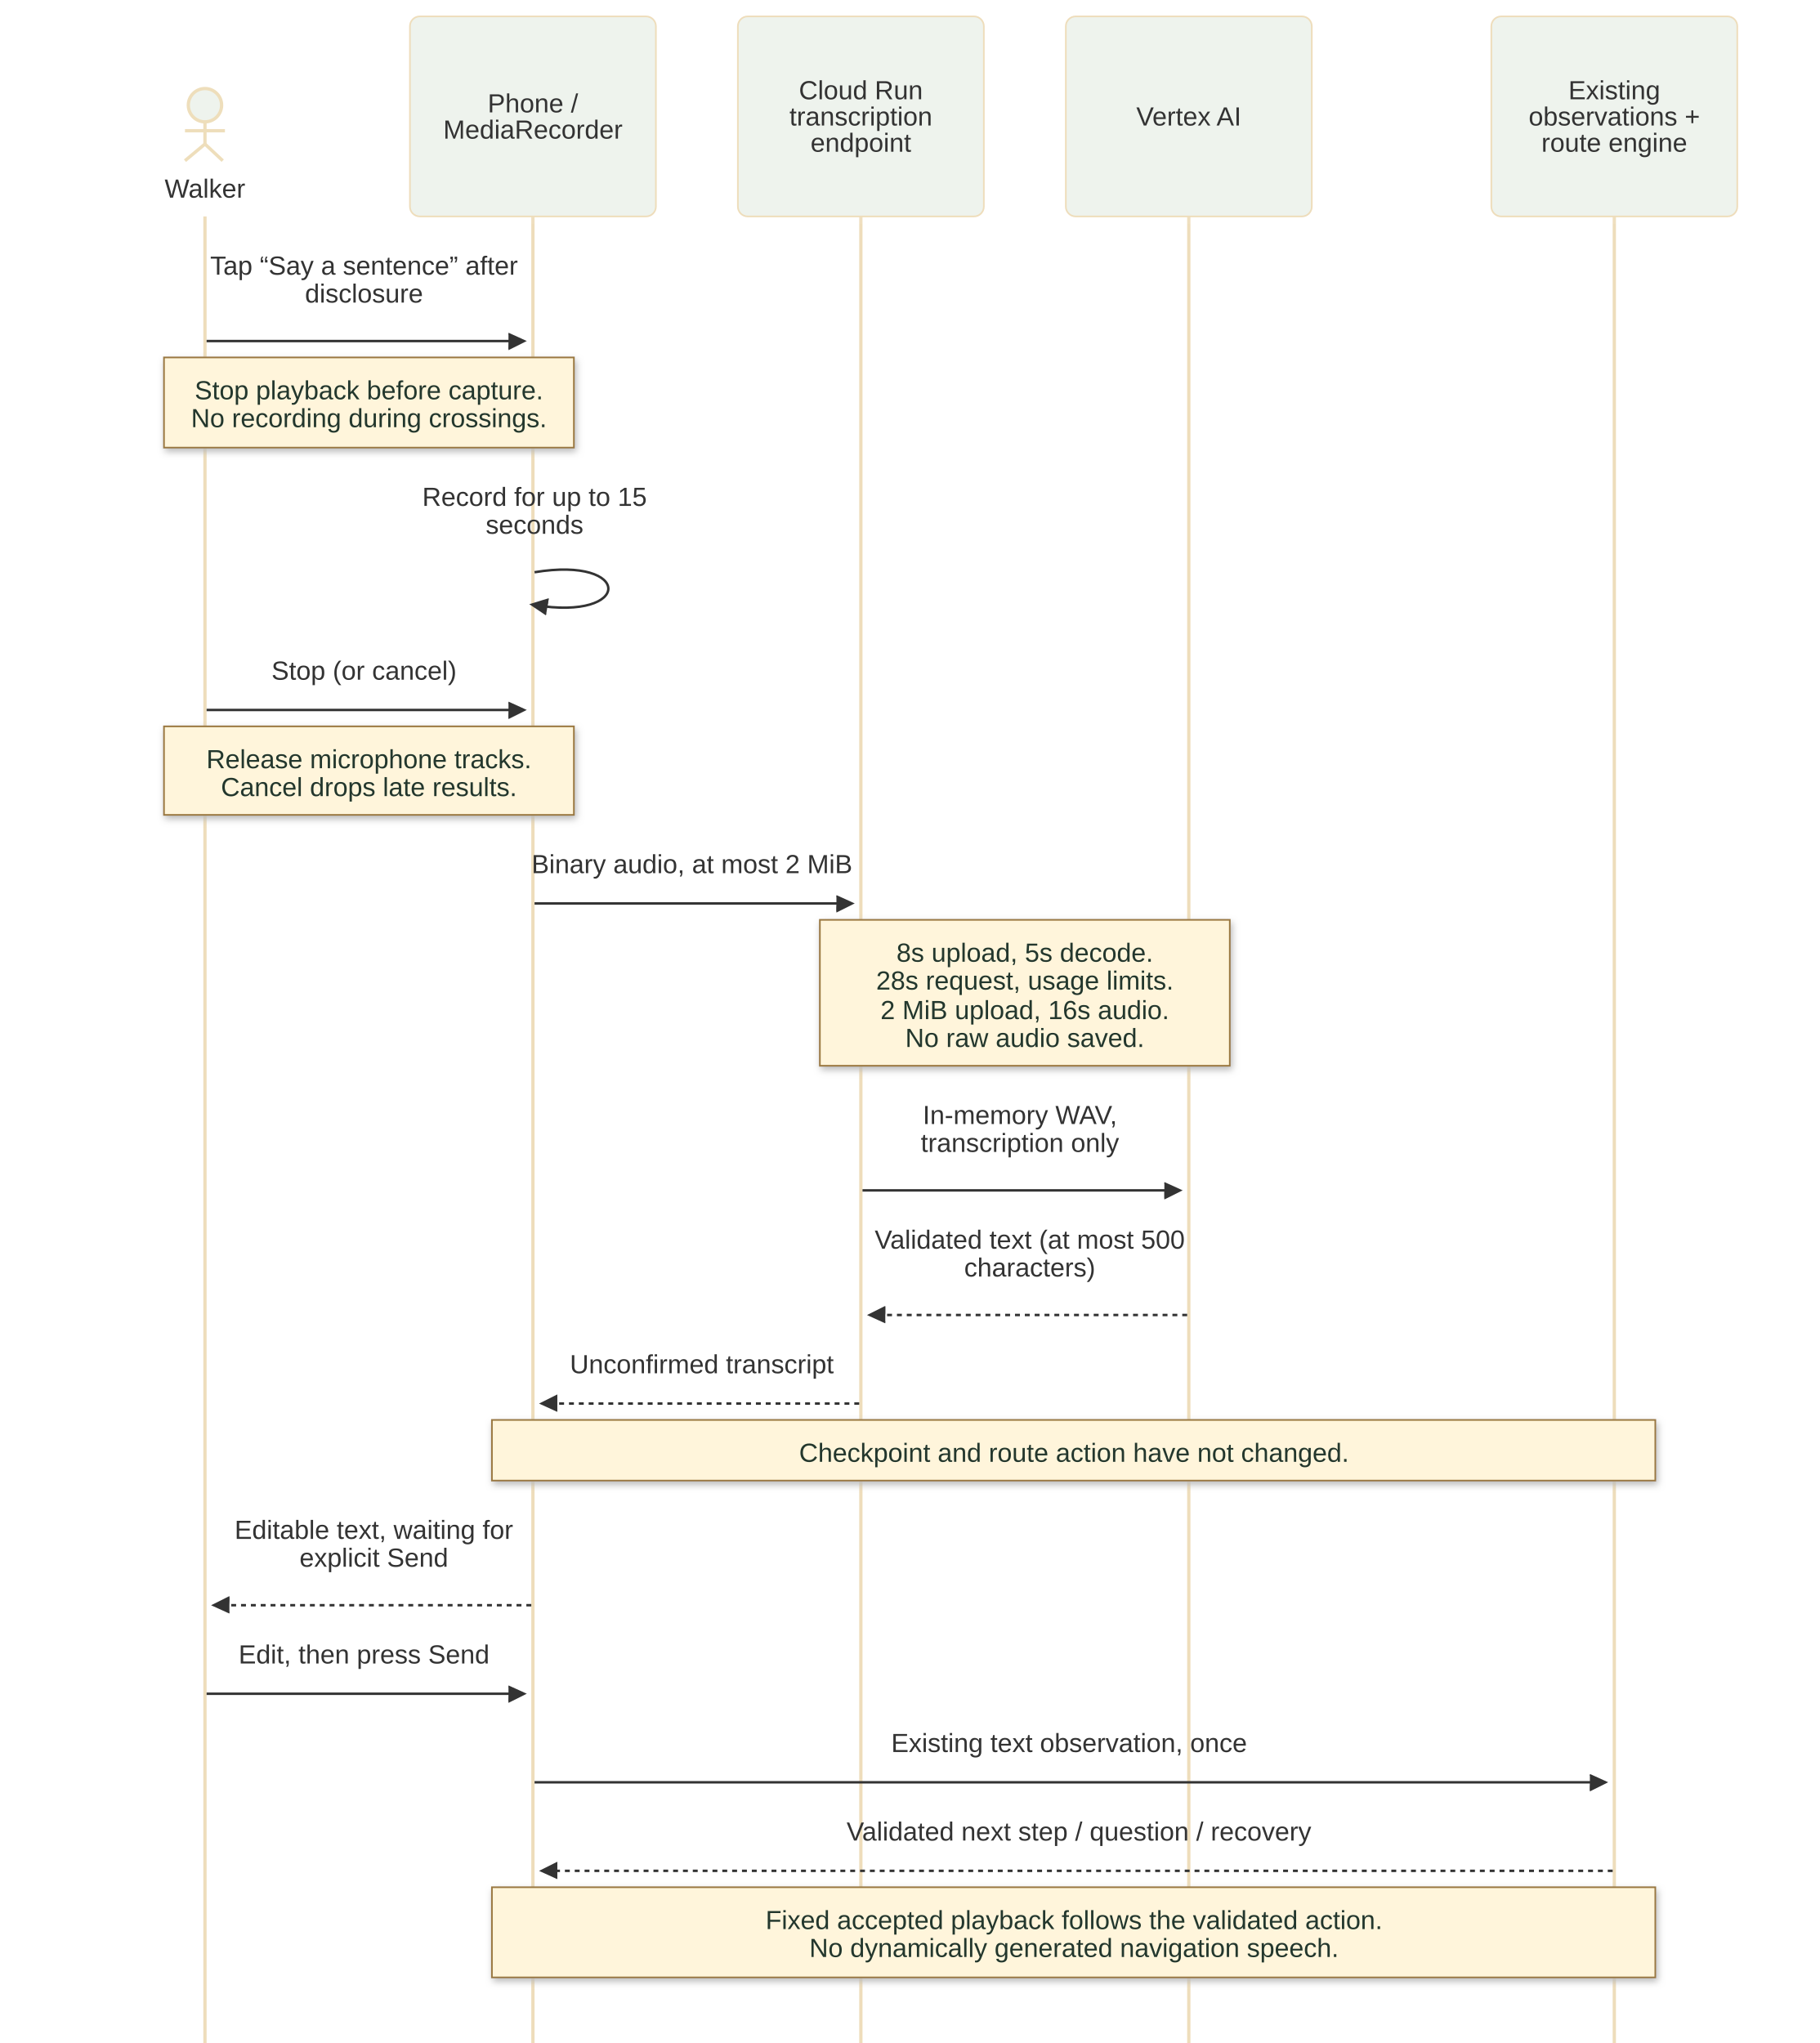
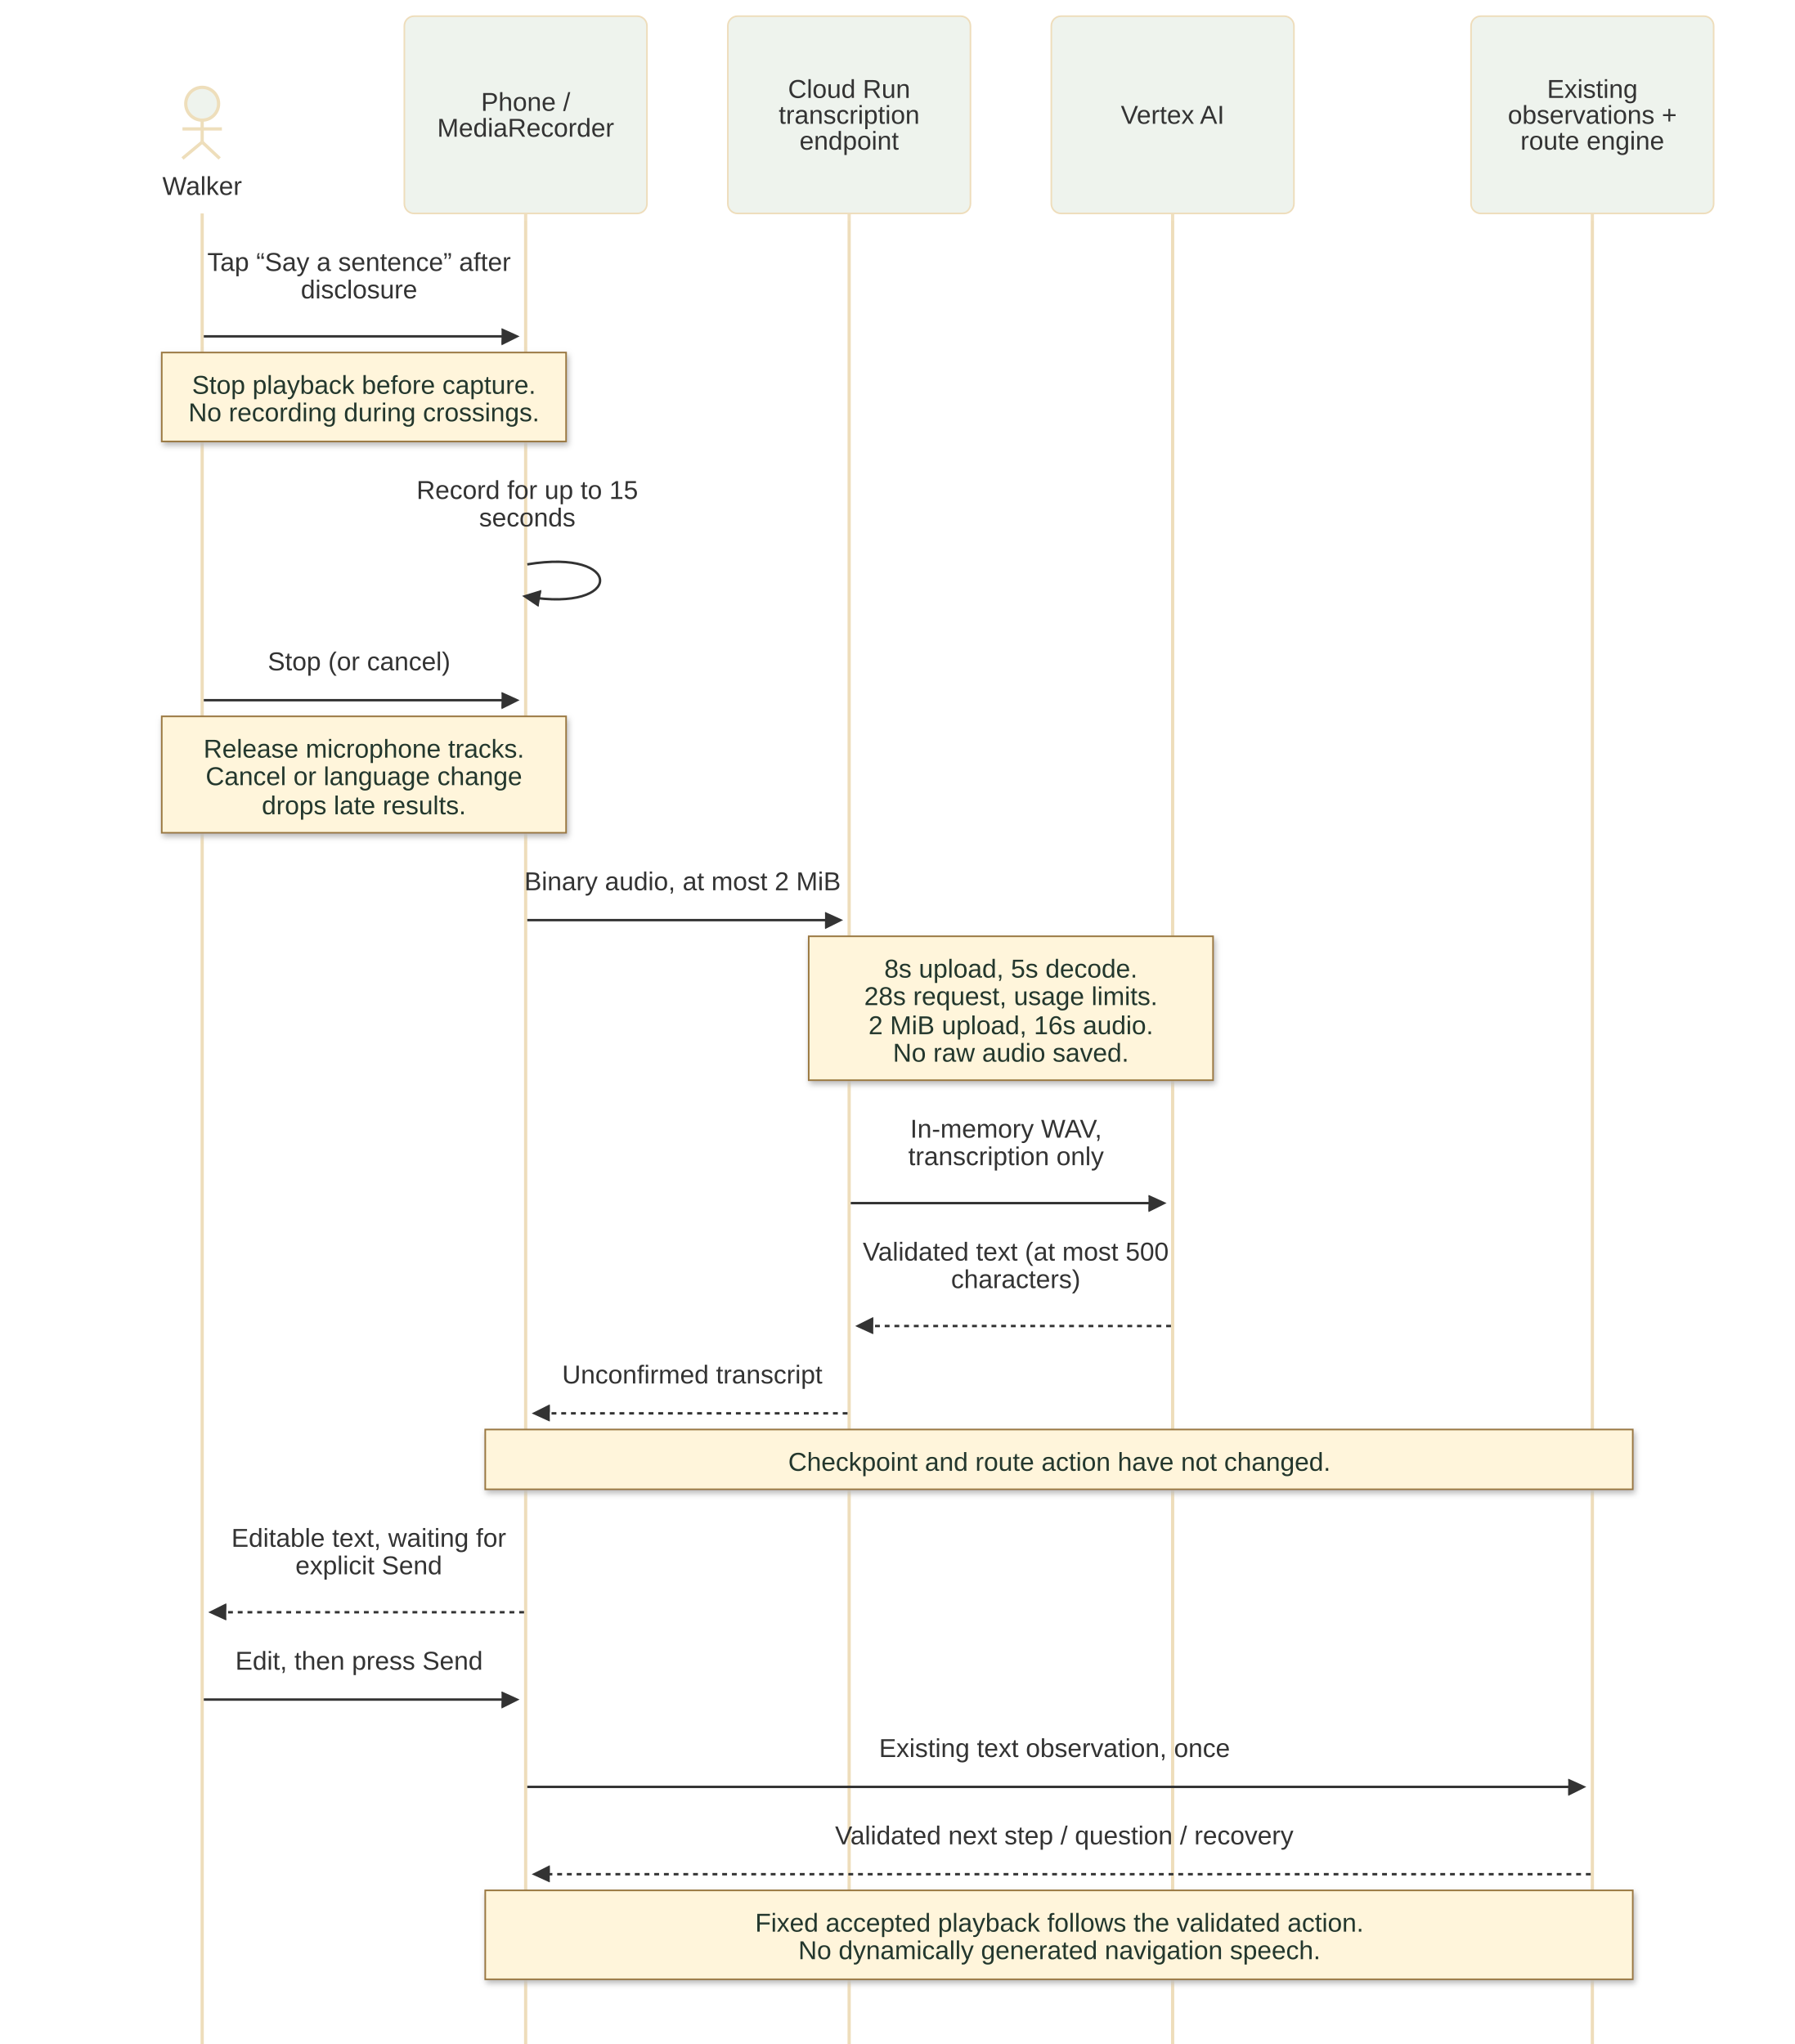
- <svg xmlns="http://www.w3.org/2000/svg" id="my-svg" width="100%" style="max-width: 1800px; background-color: rgb(255, 255, 255); max-height: 1800px;" viewBox="-50 -10 1109.5 1246" role="graphics-document document" aria-roledescription="sequence" aria-labelledby="chart-title-my-svg">
+ <svg xmlns="http://www.w3.org/2000/svg" id="my-svg" width="100%" style="max-width: 1800px; background-color: rgb(255, 255, 255); max-height: 1800px;" viewBox="-50 -10 1109.5 1264" role="graphics-document document" aria-roledescription="sequence" aria-labelledby="chart-title-my-svg">
  <g>
    <line id="actor4" x1="934.5" y1="122" x2="934.5" y2="2000" class="actor-line 200" stroke-width="0.5px" stroke="#999" name="Route" data-et="life-line" data-id="Route" />
    <g id="root-4" data-look="neo" data-et="participant" data-type="participant" data-id="Route">
      <rect x="859.5" y="0" fill="#eaeaea" stroke="#666" width="150" height="122" name="Route" rx="6" ry="6" class="actor actor-top" data-look="neo" filter="url(#my-svg-drop-shadow)" />
      <text x="934.5" y="61" dominant-baseline="central" alignment-baseline="central" class="actor actor-box" style="text-anchor: middle; font-size: 16px; font-weight: 400;">
        <tspan x="934.5" dy="-16">Existing</tspan>
      </text>
      <text x="934.5" y="61" dominant-baseline="central" alignment-baseline="central" class="actor actor-box" style="text-anchor: middle; font-size: 16px; font-weight: 400;">
        <tspan x="934.5" dy="0">observations +</tspan>
      </text>
      <text x="934.5" y="61" dominant-baseline="central" alignment-baseline="central" class="actor actor-box" style="text-anchor: middle; font-size: 16px; font-weight: 400;">
        <tspan x="934.5" dy="16">route engine</tspan>
      </text>
    </g>
  </g>
  <g>
    <line id="actor3" x1="675" y1="122" x2="675" y2="2000" class="actor-line 200" stroke-width="0.5px" stroke="#999" name="Vertex" data-et="life-line" data-id="Vertex" />
    <g id="root-3" data-look="neo" data-et="participant" data-type="participant" data-id="Vertex">
      <rect x="600" y="0" fill="#eaeaea" stroke="#666" width="150" height="122" name="Vertex" rx="6" ry="6" class="actor actor-top" data-look="neo" filter="url(#my-svg-drop-shadow)" />
      <text x="675" y="61" dominant-baseline="central" alignment-baseline="central" class="actor actor-box" style="text-anchor: middle; font-size: 16px; font-weight: 400;">
        <tspan x="675" dy="0">Vertex AI</tspan>
      </text>
    </g>
  </g>
  <g>
    <line id="actor2" x1="475" y1="122" x2="475" y2="2000" class="actor-line 200" stroke-width="0.5px" stroke="#999" name="API" data-et="life-line" data-id="API" />
    <g id="root-2" data-look="neo" data-et="participant" data-type="participant" data-id="API">
      <rect x="400" y="0" fill="#eaeaea" stroke="#666" width="150" height="122" name="API" rx="6" ry="6" class="actor actor-top" data-look="neo" filter="url(#my-svg-drop-shadow)" />
      <text x="475" y="61" dominant-baseline="central" alignment-baseline="central" class="actor actor-box" style="text-anchor: middle; font-size: 16px; font-weight: 400;">
        <tspan x="475" dy="-16">Cloud Run</tspan>
      </text>
      <text x="475" y="61" dominant-baseline="central" alignment-baseline="central" class="actor actor-box" style="text-anchor: middle; font-size: 16px; font-weight: 400;">
        <tspan x="475" dy="0">transcription</tspan>
      </text>
      <text x="475" y="61" dominant-baseline="central" alignment-baseline="central" class="actor actor-box" style="text-anchor: middle; font-size: 16px; font-weight: 400;">
        <tspan x="475" dy="16">endpoint</tspan>
      </text>
    </g>
  </g>
  <g>
    <line id="actor1" x1="275" y1="122" x2="275" y2="2000" class="actor-line 200" stroke-width="0.5px" stroke="#999" name="Phone" data-et="life-line" data-id="Phone" />
    <g id="root-1" data-look="neo" data-et="participant" data-type="participant" data-id="Phone">
      <rect x="200" y="0" fill="#eaeaea" stroke="#666" width="150" height="122" name="Phone" rx="6" ry="6" class="actor actor-top" data-look="neo" filter="url(#my-svg-drop-shadow)" />
      <text x="275" y="61" dominant-baseline="central" alignment-baseline="central" class="actor actor-box" style="text-anchor: middle; font-size: 16px; font-weight: 400;">
        <tspan x="275" dy="-8">Phone /</tspan>
      </text>
      <text x="275" y="61" dominant-baseline="central" alignment-baseline="central" class="actor actor-box" style="text-anchor: middle; font-size: 16px; font-weight: 400;">
        <tspan x="275" dy="8">MediaRecorder</tspan>
      </text>
    </g>
  </g>
  <g>
    <line id="actor0" x1="75" y1="122" x2="75" y2="2000" class="actor-line 200" stroke-width="0.5px" stroke="#999" name="Walker" data-et="life-line" data-id="Walker" />
  </g>
  <style>#my-svg{font-family:Arial;font-size:16px;fill:#333;}@keyframes edge-animation-frame{from{stroke-dashoffset:0;}}@keyframes dash{to{stroke-dashoffset:0;}}#my-svg .edge-animation-slow{stroke-dasharray:9,5!important;stroke-dashoffset:900;animation:dash 50s linear infinite;stroke-linecap:round;}#my-svg .edge-animation-fast{stroke-dasharray:9,5!important;stroke-dashoffset:900;animation:dash 20s linear infinite;stroke-linecap:round;}#my-svg .error-icon{fill:hsl(220.588, 100%, 98.333%);}#my-svg .error-text{fill:rgb(8.5, 5.75, 0);stroke:rgb(8.5, 5.75, 0);}#my-svg .edge-thickness-normal{stroke-width:1px;}#my-svg .edge-thickness-thick{stroke-width:3.5px;}#my-svg .edge-pattern-solid{stroke-dasharray:0;}#my-svg .edge-thickness-invisible{stroke-width:0;fill:none;}#my-svg .edge-pattern-dashed{stroke-dasharray:3;}#my-svg .edge-pattern-dotted{stroke-dasharray:2;}#my-svg .marker{fill:#0b0b0b;stroke:#0b0b0b;}#my-svg .marker.cross{stroke:#0b0b0b;}#my-svg svg{font-family:Arial;font-size:16px;}#my-svg p{margin:0;}#my-svg .actor{stroke:hsl(40.588, 60%, 83.333%);fill:#eef3ed;stroke-width:1;}#my-svg rect.actor.outer-path[data-look="neo"]{filter:drop-shadow( 1px 2px 2px rgba(185,185,185,1));}#my-svg rect.note[data-look="neo"]{stroke:#9a7840;fill:#fff5db;filter:drop-shadow( 1px 2px 2px rgba(185,185,185,1));}#my-svg text.actor&gt;tspan{fill:#333;stroke:none;}#my-svg .actor-line{stroke:hsl(40.588, 60%, 83.333%);}#my-svg .innerArc{stroke-width:1.5;stroke-dasharray:none;}#my-svg .messageLine0{stroke-width:1.5;stroke-dasharray:none;stroke:#333;}#my-svg .messageLine1{stroke-width:1.5;stroke-dasharray:2,2;stroke:#333;}#my-svg [id$="-arrowhead"] path{fill:#333;stroke:#333;}#my-svg .sequenceNumber{fill:#f4f4f4;}#my-svg [id$="-sequencenumber"]{fill:#333;}#my-svg [id$="-crosshead"] path{fill:#333;stroke:#333;}#my-svg .messageText{fill:#333;stroke:none;}#my-svg .labelBox{stroke:hsl(40.588, 60%, 83.333%);fill:#eef3ed;filter:drop-shadow( 1px 2px 2px rgba(185,185,185,1));}#my-svg .labelText,#my-svg .labelText&gt;tspan{fill:#333;stroke:none;}#my-svg .loopText,#my-svg .loopText&gt;tspan{fill:#333;stroke:none;}#my-svg .sectionTitle,#my-svg .sectionTitle&gt;tspan{fill:#333;stroke:none;}#my-svg .loopLine{stroke-width:2px;stroke-dasharray:2,2;stroke:hsl(40.588, 60%, 83.333%);fill:hsl(40.588, 60%, 83.333%);}#my-svg .note{stroke:#9a7840;fill:#fff5db;}#my-svg .noteText,#my-svg .noteText&gt;tspan{fill:#23372d;stroke:none;}#my-svg .activation0{fill:hsl(-79.412, 100%, 93.333%);stroke:hsl(-79.412, 100%, 83.333%);}#my-svg .activation1{fill:hsl(-79.412, 100%, 93.333%);stroke:hsl(-79.412, 100%, 83.333%);}#my-svg .activation2{fill:hsl(-79.412, 100%, 93.333%);stroke:hsl(-79.412, 100%, 83.333%);}#my-svg .actorPopupMenu{position:absolute;}#my-svg .actorPopupMenuPanel{position:absolute;fill:#eef3ed;box-shadow:0px 8px 16px 0px rgba(0,0,0,0.2);filter:drop-shadow(3px 5px 2px rgb(0 0 0 / 0.4));}#my-svg .actor-man circle,#my-svg line{fill:#eef3ed;stroke-width:2px;}#my-svg g rect.rect{filter:drop-shadow( 1px 2px 2px rgba(185,185,185,1));stroke:hsl(40.588, 60%, 83.333%);}#my-svg .node .neo-node{stroke:hsl(40.588, 60%, 83.333%);}#my-svg [data-look="neo"].node rect,#my-svg [data-look="neo"].cluster rect,#my-svg [data-look="neo"].node polygon{stroke:url(#my-svg-gradient);filter:drop-shadow( 1px 2px 2px rgba(185,185,185,1));}#my-svg [data-look="neo"].swimlane.cluster rect{filter:none;}#my-svg [data-look="neo"].node path{stroke:url(#my-svg-gradient);stroke-width:1px;}#my-svg [data-look="neo"].node .outer-path{filter:drop-shadow( 1px 2px 2px rgba(185,185,185,1));}#my-svg [data-look="neo"].node .neo-line path{stroke:hsl(40.588, 60%, 83.333%);filter:none;}#my-svg [data-look="neo"].node circle{stroke:url(#my-svg-gradient);filter:drop-shadow( 1px 2px 2px rgba(185,185,185,1));}#my-svg [data-look="neo"].node circle .state-start{fill:#000000;}#my-svg [data-look="neo"].icon-shape .icon{fill:url(#my-svg-gradient);filter:drop-shadow( 1px 2px 2px rgba(185,185,185,1));}#my-svg [data-look="neo"].icon-shape .icon-neo path{stroke:url(#my-svg-gradient);filter:drop-shadow( 1px 2px 2px rgba(185,185,185,1));}#my-svg :root{--mermaid-font-family:"trebuchet ms",verdana,arial,sans-serif;}</style>
  <g />
  <defs>
    <symbol id="my-svg-computer" width="24" height="24">
      <path transform="scale(.5)" d="M2 2v13h20v-13h-20zm18 11h-16v-9h16v9zm-10.228 6l.466-1h3.524l.467 1h-4.457zm14.228 3h-24l2-6h2.104l-1.33 4h18.45l-1.297-4h2.073l2 6zm-5-10h-14v-7h14v7z" />
    </symbol>
  </defs>
  <defs>
    <symbol id="my-svg-database" fill-rule="evenodd" clip-rule="evenodd">
      <path transform="scale(.5)" d="M12.258.001l.256.004.255.005.253.008.251.01.249.012.247.015.246.016.242.019.241.02.239.023.236.024.233.027.231.028.229.031.225.032.223.034.22.036.217.038.214.04.211.041.208.043.205.045.201.046.198.048.194.05.191.051.187.053.183.054.18.056.175.057.172.059.168.06.163.061.16.063.155.064.15.066.074.033.073.033.071.034.07.034.069.035.068.035.067.035.066.035.064.036.064.036.062.036.06.036.06.037.058.037.058.037.055.038.055.038.053.038.052.038.051.039.05.039.048.039.047.039.045.04.044.04.043.04.041.04.04.041.039.041.037.041.036.041.034.041.033.042.032.042.03.042.029.042.027.042.026.043.024.043.023.043.021.043.02.043.018.044.017.043.015.044.013.044.012.044.011.045.009.044.007.045.006.045.004.045.002.045.001.045v17l-.001.045-.002.045-.004.045-.006.045-.007.045-.009.044-.011.045-.012.044-.013.044-.015.044-.017.043-.018.044-.02.043-.021.043-.023.043-.024.043-.026.043-.027.042-.029.042-.03.042-.032.042-.033.042-.034.041-.036.041-.037.041-.039.041-.04.041-.041.04-.043.04-.044.04-.045.04-.047.039-.048.039-.05.039-.051.039-.052.038-.053.038-.055.038-.055.038-.058.037-.058.037-.06.037-.06.036-.062.036-.064.036-.064.036-.066.035-.067.035-.068.035-.069.035-.07.034-.071.034-.073.033-.074.033-.15.066-.155.064-.16.063-.163.061-.168.06-.172.059-.175.057-.18.056-.183.054-.187.053-.191.051-.194.05-.198.048-.201.046-.205.045-.208.043-.211.041-.214.04-.217.038-.22.036-.223.034-.225.032-.229.031-.231.028-.233.027-.236.024-.239.023-.241.02-.242.019-.246.016-.247.015-.249.012-.251.01-.253.008-.255.005-.256.004-.258.001-.258-.001-.256-.004-.255-.005-.253-.008-.251-.01-.249-.012-.247-.015-.245-.016-.243-.019-.241-.02-.238-.023-.236-.024-.234-.027-.231-.028-.228-.031-.226-.032-.223-.034-.22-.036-.217-.038-.214-.04-.211-.041-.208-.043-.204-.045-.201-.046-.198-.048-.195-.05-.19-.051-.187-.053-.184-.054-.179-.056-.176-.057-.172-.059-.167-.06-.164-.061-.159-.063-.155-.064-.151-.066-.074-.033-.072-.033-.072-.034-.07-.034-.069-.035-.068-.035-.067-.035-.066-.035-.064-.036-.063-.036-.062-.036-.061-.036-.06-.037-.058-.037-.057-.037-.056-.038-.055-.038-.053-.038-.052-.038-.051-.039-.049-.039-.049-.039-.046-.039-.046-.04-.044-.04-.043-.04-.041-.04-.04-.041-.039-.041-.037-.041-.036-.041-.034-.041-.033-.042-.032-.042-.03-.042-.029-.042-.027-.042-.026-.043-.024-.043-.023-.043-.021-.043-.02-.043-.018-.044-.017-.043-.015-.044-.013-.044-.012-.044-.011-.045-.009-.044-.007-.045-.006-.045-.004-.045-.002-.045-.001-.045v-17l.001-.045.002-.045.004-.045.006-.045.007-.045.009-.044.011-.045.012-.044.013-.044.015-.044.017-.043.018-.044.02-.043.021-.043.023-.043.024-.043.026-.043.027-.042.029-.042.03-.042.032-.042.033-.042.034-.041.036-.041.037-.041.039-.041.04-.041.041-.04.043-.04.044-.04.046-.04.046-.039.049-.039.049-.039.051-.039.052-.038.053-.038.055-.038.056-.038.057-.037.058-.037.06-.037.061-.036.062-.036.063-.036.064-.036.066-.035.067-.035.068-.035.069-.035.07-.034.072-.034.072-.033.074-.033.151-.066.155-.064.159-.063.164-.061.167-.06.172-.059.176-.057.179-.056.184-.054.187-.053.19-.051.195-.05.198-.048.201-.046.204-.045.208-.043.211-.041.214-.04.217-.038.22-.036.223-.034.226-.032.228-.031.231-.028.234-.027.236-.024.238-.023.241-.02.243-.019.245-.016.247-.015.249-.012.251-.01.253-.008.255-.005.256-.004.258-.001.258.001zm-9.258 20.499v.01l.001.021.003.021.004.022.005.021.006.022.007.022.009.023.01.022.011.023.012.023.013.023.015.023.016.024.017.023.018.024.019.024.021.024.022.025.023.024.024.025.052.049.056.05.061.051.066.051.07.051.075.051.079.052.084.052.088.052.092.052.097.052.102.051.105.052.11.052.114.051.119.051.123.051.127.05.131.05.135.05.139.048.144.049.147.047.152.047.155.047.16.045.163.045.167.043.171.043.176.041.178.041.183.039.187.039.19.037.194.035.197.035.202.033.204.031.209.03.212.029.216.027.219.025.222.024.226.021.23.02.233.018.236.016.24.015.243.012.246.01.249.008.253.005.256.004.259.001.26-.001.257-.004.254-.005.25-.008.247-.011.244-.012.241-.014.237-.016.233-.018.231-.021.226-.021.224-.024.22-.026.216-.027.212-.028.21-.031.205-.031.202-.034.198-.034.194-.036.191-.037.187-.039.183-.04.179-.04.175-.042.172-.043.168-.044.163-.045.16-.046.155-.046.152-.047.148-.048.143-.049.139-.049.136-.05.131-.05.126-.05.123-.051.118-.052.114-.051.11-.052.106-.052.101-.052.096-.052.092-.052.088-.053.083-.051.079-.052.074-.052.07-.051.065-.051.06-.051.056-.05.051-.05.023-.024.023-.025.021-.024.02-.024.019-.024.018-.024.017-.024.015-.023.014-.024.013-.023.012-.023.01-.023.01-.022.008-.022.006-.022.006-.022.004-.022.004-.021.001-.021.001-.021v-4.127l-.077.055-.08.053-.083.054-.085.053-.087.052-.09.052-.093.051-.095.05-.097.05-.1.049-.102.049-.105.048-.106.047-.109.047-.111.046-.114.045-.115.045-.118.044-.12.043-.122.042-.124.042-.126.041-.128.04-.13.04-.132.038-.134.038-.135.037-.138.037-.139.035-.142.035-.143.034-.144.033-.147.032-.148.031-.15.03-.151.03-.153.029-.154.027-.156.027-.158.026-.159.025-.161.024-.162.023-.163.022-.165.021-.166.02-.167.019-.169.018-.169.017-.171.016-.173.015-.173.014-.175.013-.175.012-.177.011-.178.01-.179.008-.179.008-.181.006-.182.005-.182.004-.184.003-.184.002h-.37l-.184-.002-.184-.003-.182-.004-.182-.005-.181-.006-.179-.008-.179-.008-.178-.01-.176-.011-.176-.012-.175-.013-.173-.014-.172-.015-.171-.016-.17-.017-.169-.018-.167-.019-.166-.02-.165-.021-.163-.022-.162-.023-.161-.024-.159-.025-.157-.026-.156-.027-.155-.027-.153-.029-.151-.03-.15-.03-.148-.031-.146-.032-.145-.033-.143-.034-.141-.035-.14-.035-.137-.037-.136-.037-.134-.038-.132-.038-.13-.04-.128-.04-.126-.041-.124-.042-.122-.042-.12-.044-.117-.043-.116-.045-.113-.045-.112-.046-.109-.047-.106-.047-.105-.048-.102-.049-.1-.049-.097-.05-.095-.05-.093-.052-.09-.051-.087-.052-.085-.053-.083-.054-.08-.054-.077-.054v4.127zm0-5.654v.011l.001.021.003.021.004.021.005.022.006.022.007.022.009.022.01.022.011.023.012.023.013.023.015.024.016.023.017.024.018.024.019.024.021.024.022.024.023.025.024.024.052.05.056.05.061.05.066.051.07.051.075.052.079.051.084.052.088.052.092.052.097.052.102.052.105.052.11.051.114.051.119.052.123.05.127.051.131.05.135.049.139.049.144.048.147.048.152.047.155.046.16.045.163.045.167.044.171.042.176.042.178.04.183.04.187.038.19.037.194.036.197.034.202.033.204.032.209.03.212.028.216.027.219.025.222.024.226.022.23.02.233.018.236.016.24.014.243.012.246.01.249.008.253.006.256.003.259.001.26-.001.257-.003.254-.006.25-.008.247-.01.244-.012.241-.015.237-.016.233-.018.231-.02.226-.022.224-.024.22-.025.216-.027.212-.029.21-.03.205-.032.202-.033.198-.035.194-.036.191-.037.187-.039.183-.039.179-.041.175-.042.172-.043.168-.044.163-.045.16-.045.155-.047.152-.047.148-.048.143-.048.139-.05.136-.049.131-.05.126-.051.123-.051.118-.051.114-.052.11-.052.106-.052.101-.052.096-.052.092-.052.088-.052.083-.052.079-.052.074-.051.07-.052.065-.051.06-.05.056-.051.051-.049.023-.025.023-.024.021-.025.02-.024.019-.024.018-.024.017-.024.015-.023.014-.023.013-.024.012-.022.01-.023.01-.023.008-.022.006-.022.006-.022.004-.021.004-.022.001-.021.001-.021v-4.139l-.077.054-.08.054-.083.054-.085.052-.087.053-.09.051-.093.051-.095.051-.097.05-.1.049-.102.049-.105.048-.106.047-.109.047-.111.046-.114.045-.115.044-.118.044-.12.044-.122.042-.124.042-.126.041-.128.04-.13.039-.132.039-.134.038-.135.037-.138.036-.139.036-.142.035-.143.033-.144.033-.147.033-.148.031-.15.03-.151.03-.153.028-.154.028-.156.027-.158.026-.159.025-.161.024-.162.023-.163.022-.165.021-.166.02-.167.019-.169.018-.169.017-.171.016-.173.015-.173.014-.175.013-.175.012-.177.011-.178.009-.179.009-.179.007-.181.007-.182.005-.182.004-.184.003-.184.002h-.37l-.184-.002-.184-.003-.182-.004-.182-.005-.181-.007-.179-.007-.179-.009-.178-.009-.176-.011-.176-.012-.175-.013-.173-.014-.172-.015-.171-.016-.17-.017-.169-.018-.167-.019-.166-.02-.165-.021-.163-.022-.162-.023-.161-.024-.159-.025-.157-.026-.156-.027-.155-.028-.153-.028-.151-.03-.15-.03-.148-.031-.146-.033-.145-.033-.143-.033-.141-.035-.14-.036-.137-.036-.136-.037-.134-.038-.132-.039-.13-.039-.128-.04-.126-.041-.124-.042-.122-.043-.12-.043-.117-.044-.116-.044-.113-.046-.112-.046-.109-.046-.106-.047-.105-.048-.102-.049-.1-.049-.097-.05-.095-.051-.093-.051-.09-.051-.087-.053-.085-.052-.083-.054-.08-.054-.077-.054v4.139zm0-5.666v.011l.001.02.003.022.004.021.005.022.006.021.007.022.009.023.01.022.011.023.012.023.013.023.015.023.016.024.017.024.018.023.019.024.021.025.022.024.023.024.024.025.052.05.056.05.061.05.066.051.07.051.075.052.079.051.084.052.088.052.092.052.097.052.102.052.105.051.11.052.114.051.119.051.123.051.127.05.131.05.135.05.139.049.144.048.147.048.152.047.155.046.16.045.163.045.167.043.171.043.176.042.178.04.183.04.187.038.19.037.194.036.197.034.202.033.204.032.209.03.212.028.216.027.219.025.222.024.226.021.23.02.233.018.236.017.24.014.243.012.246.01.249.008.253.006.256.003.259.001.26-.001.257-.003.254-.006.25-.008.247-.01.244-.013.241-.014.237-.016.233-.018.231-.02.226-.022.224-.024.22-.025.216-.027.212-.029.21-.03.205-.032.202-.033.198-.035.194-.036.191-.037.187-.039.183-.039.179-.041.175-.042.172-.043.168-.044.163-.045.16-.045.155-.047.152-.047.148-.048.143-.049.139-.049.136-.049.131-.051.126-.05.123-.051.118-.052.114-.051.11-.052.106-.052.101-.052.096-.052.092-.052.088-.052.083-.052.079-.052.074-.052.07-.051.065-.051.06-.051.056-.05.051-.049.023-.025.023-.025.021-.024.02-.024.019-.024.018-.024.017-.024.015-.023.014-.024.013-.023.012-.023.01-.022.01-.023.008-.022.006-.022.006-.022.004-.022.004-.021.001-.021.001-.021v-4.153l-.077.054-.08.054-.083.053-.085.053-.087.053-.09.051-.093.051-.095.051-.097.05-.1.049-.102.048-.105.048-.106.048-.109.046-.111.046-.114.046-.115.044-.118.044-.12.043-.122.043-.124.042-.126.041-.128.04-.13.039-.132.039-.134.038-.135.037-.138.036-.139.036-.142.034-.143.034-.144.033-.147.032-.148.032-.15.03-.151.03-.153.028-.154.028-.156.027-.158.026-.159.024-.161.024-.162.023-.163.023-.165.021-.166.02-.167.019-.169.018-.169.017-.171.016-.173.015-.173.014-.175.013-.175.012-.177.01-.178.01-.179.009-.179.007-.181.006-.182.006-.182.004-.184.003-.184.001-.185.001-.185-.001-.184-.001-.184-.003-.182-.004-.182-.006-.181-.006-.179-.007-.179-.009-.178-.01-.176-.01-.176-.012-.175-.013-.173-.014-.172-.015-.171-.016-.17-.017-.169-.018-.167-.019-.166-.02-.165-.021-.163-.023-.162-.023-.161-.024-.159-.024-.157-.026-.156-.027-.155-.028-.153-.028-.151-.03-.15-.03-.148-.032-.146-.032-.145-.033-.143-.034-.141-.034-.14-.036-.137-.036-.136-.037-.134-.038-.132-.039-.13-.039-.128-.041-.126-.041-.124-.041-.122-.043-.12-.043-.117-.044-.116-.044-.113-.046-.112-.046-.109-.046-.106-.048-.105-.048-.102-.048-.1-.05-.097-.049-.095-.051-.093-.051-.09-.052-.087-.052-.085-.053-.083-.053-.08-.054-.077-.054v4.153zm8.74-8.179l-.257.004-.254.005-.25.008-.247.011-.244.012-.241.014-.237.016-.233.018-.231.021-.226.022-.224.023-.22.026-.216.027-.212.028-.21.031-.205.032-.202.033-.198.034-.194.036-.191.038-.187.038-.183.04-.179.041-.175.042-.172.043-.168.043-.163.045-.16.046-.155.046-.152.048-.148.048-.143.048-.139.049-.136.05-.131.05-.126.051-.123.051-.118.051-.114.052-.11.052-.106.052-.101.052-.096.052-.092.052-.088.052-.083.052-.079.052-.074.051-.07.052-.065.051-.06.05-.056.05-.051.05-.023.025-.023.024-.021.024-.02.025-.019.024-.018.024-.017.023-.015.024-.014.023-.013.023-.012.023-.01.023-.01.022-.008.022-.006.023-.006.021-.004.022-.004.021-.001.021-.001.021.001.021.001.021.004.021.004.022.006.021.006.023.008.022.01.022.01.023.012.023.013.023.014.023.015.024.017.023.018.024.019.024.02.025.021.024.023.024.023.025.051.05.056.05.06.05.065.051.07.052.074.051.079.052.083.052.088.052.092.052.096.052.101.052.106.052.11.052.114.052.118.051.123.051.126.051.131.05.136.05.139.049.143.048.148.048.152.048.155.046.16.046.163.045.168.043.172.043.175.042.179.041.183.04.187.038.191.038.194.036.198.034.202.033.205.032.21.031.212.028.216.027.22.026.224.023.226.022.231.021.233.018.237.016.241.014.244.012.247.011.25.008.254.005.257.004.26.001.26-.001.257-.004.254-.005.25-.008.247-.011.244-.012.241-.014.237-.016.233-.018.231-.021.226-.022.224-.023.22-.026.216-.027.212-.028.21-.031.205-.032.202-.033.198-.034.194-.036.191-.038.187-.038.183-.04.179-.041.175-.042.172-.043.168-.043.163-.045.16-.046.155-.046.152-.048.148-.048.143-.048.139-.049.136-.05.131-.05.126-.051.123-.051.118-.051.114-.052.11-.052.106-.052.101-.052.096-.052.092-.052.088-.052.083-.052.079-.052.074-.051.07-.052.065-.051.06-.05.056-.05.051-.05.023-.025.023-.024.021-.024.02-.025.019-.024.018-.024.017-.023.015-.024.014-.023.013-.023.012-.023.01-.023.01-.022.008-.022.006-.023.006-.021.004-.022.004-.021.001-.021.001-.021-.001-.021-.001-.021-.004-.021-.004-.022-.006-.021-.006-.023-.008-.022-.01-.022-.01-.023-.012-.023-.013-.023-.014-.023-.015-.024-.017-.023-.018-.024-.019-.024-.02-.025-.021-.024-.023-.024-.023-.025-.051-.05-.056-.05-.06-.05-.065-.051-.07-.052-.074-.051-.079-.052-.083-.052-.088-.052-.092-.052-.096-.052-.101-.052-.106-.052-.11-.052-.114-.052-.118-.051-.123-.051-.126-.051-.131-.05-.136-.05-.139-.049-.143-.048-.148-.048-.152-.048-.155-.046-.16-.046-.163-.045-.168-.043-.172-.043-.175-.042-.179-.041-.183-.04-.187-.038-.191-.038-.194-.036-.198-.034-.202-.033-.205-.032-.21-.031-.212-.028-.216-.027-.22-.026-.224-.023-.226-.022-.231-.021-.233-.018-.237-.016-.241-.014-.244-.012-.247-.011-.25-.008-.254-.005-.257-.004-.26-.001-.26.001z" />
    </symbol>
  </defs>
  <defs>
    <symbol id="my-svg-clock" width="24" height="24">
      <path transform="scale(.5)" d="M12 2c5.514 0 10 4.486 10 10s-4.486 10-10 10-10-4.486-10-10 4.486-10 10-10zm0-2c-6.627 0-12 5.373-12 12s5.373 12 12 12 12-5.373 12-12-5.373-12-12-12zm5.848 12.459c.202.038.202.333.001.372-1.907.361-6.045 1.111-6.547 1.111-.719 0-1.301-.582-1.301-1.301 0-.512.77-5.447 1.125-7.445.034-.192.312-.181.343.014l.985 6.238 5.394 1.011z" />
    </symbol>
  </defs>
  <defs>
    <marker id="my-svg-arrowhead" refX="7.9" refY="5" markerUnits="userSpaceOnUse" markerWidth="12" markerHeight="12" orient="auto-start-reverse">
      <path d="M -1 0 L 10 5 L 0 10 z" />
    </marker>
  </defs>
  <defs>
    <marker id="my-svg-crosshead" markerWidth="15" markerHeight="8" orient="auto" refX="4" refY="4.5">
      <path fill="none" stroke="#000000" stroke-width="1pt" d="M 1,2 L 6,7 M 6,2 L 1,7" style="stroke-dasharray: 0, 0;" />
    </marker>
  </defs>
  <defs>
    <marker id="my-svg-filled-head" refX="15.5" refY="7" markerWidth="20" markerHeight="28" orient="auto">
      <path d="M 18,7 L9,13 L14,7 L9,1 Z" />
    </marker>
  </defs>
  <defs>
    <marker id="my-svg-sequencenumber" refX="15" refY="15" markerWidth="60" markerHeight="40" orient="auto">
      <circle cx="15" cy="15" r="6" />
    </marker>
  </defs>
  <defs>
    <marker id="my-svg-solidTopArrowHead" refX="7.9" refY="7.25" markerUnits="userSpaceOnUse" markerWidth="12" markerHeight="12" orient="auto-start-reverse">
      <path d="M 0 0 L 10 8 L 0 8 z" />
    </marker>
  </defs>
  <defs>
    <marker id="my-svg-solidBottomArrowHead" refX="7.9" refY="0.75" markerUnits="userSpaceOnUse" markerWidth="12" markerHeight="12" orient="auto-start-reverse">
      <path d="M 0 0 L 10 0 L 0 8 z" />
    </marker>
  </defs>
  <defs>
    <marker id="my-svg-stickTopArrowHead" refX="7.5" refY="7" markerUnits="userSpaceOnUse" markerWidth="12" markerHeight="12" orient="auto-start-reverse">
      <path d="M 0 0 L 7 7" stroke="black" stroke-width="1.5" fill="none" />
    </marker>
  </defs>
  <defs>
    <marker id="my-svg-stickBottomArrowHead" refX="7.5" refY="0" markerUnits="userSpaceOnUse" markerWidth="12" markerHeight="12" orient="auto-start-reverse">
      <path d="M 0 7 L 7 0" stroke="black" stroke-width="1.5" fill="none" />
    </marker>
  </defs>
  <defs>
    <filter id="my-svg-drop-shadow" height="130%" width="130%">
      <feDropShadow dx="4" dy="4" stdDeviation="0" flood-opacity="0.06" flood-color="#FFFFFF" />
    </filter>
  </defs>
  <g data-et="note" data-id="i1">
    <rect x="50" y="208" fill="#EDF2AE" stroke="#666" width="250" height="55" class="note" data-look="neo" />
    <text x="175" y="213" text-anchor="middle" dominant-baseline="middle" alignment-baseline="middle" class="noteText" dy="1em" style="font-size: 16px; font-weight: 400;">
      <tspan x="175">Stop playback before capture.</tspan>
    </text>
    <text x="175" y="230" text-anchor="middle" dominant-baseline="middle" alignment-baseline="middle" class="noteText" dy="1em" style="font-size: 16px; font-weight: 400;">
      <tspan x="175">No recording during crossings.</tspan>
    </text>
  </g>
  <g data-et="note" data-id="i4">
-     <rect x="50" y="433" fill="#EDF2AE" stroke="#666" width="250" height="54" class="note" data-look="neo" />
+     <rect x="50" y="433" fill="#EDF2AE" stroke="#666" width="250" height="72" class="note" data-look="neo" />
    <text x="175" y="438" text-anchor="middle" dominant-baseline="middle" alignment-baseline="middle" class="noteText" dy="1em" style="font-size: 16px; font-weight: 400;">
      <tspan x="175">Release microphone tracks.</tspan>
    </text>
    <text x="175" y="455" text-anchor="middle" dominant-baseline="middle" alignment-baseline="middle" class="noteText" dy="1em" style="font-size: 16px; font-weight: 400;">
-       <tspan x="175">Cancel drops late results.</tspan>
+       <tspan x="175">Cancel or language change</tspan>
+     </text>
+     <text x="175" y="473" text-anchor="middle" dominant-baseline="middle" alignment-baseline="middle" class="noteText" dy="1em" style="font-size: 16px; font-weight: 400;">
+       <tspan x="175">drops late results.</tspan>
    </text>
  </g>
  <g data-et="note" data-id="i6">
-     <rect x="450" y="551" fill="#EDF2AE" stroke="#666" width="250" height="89" class="note" data-look="neo" />
-     <text x="575" y="556" text-anchor="middle" dominant-baseline="middle" alignment-baseline="middle" class="noteText" dy="1em" style="font-size: 16px; font-weight: 400;">
+     <rect x="450" y="569" fill="#EDF2AE" stroke="#666" width="250" height="89" class="note" data-look="neo" />
+     <text x="575" y="574" text-anchor="middle" dominant-baseline="middle" alignment-baseline="middle" class="noteText" dy="1em" style="font-size: 16px; font-weight: 400;">
      <tspan x="575">8s upload, 5s decode.</tspan>
    </text>
-     <text x="575" y="573" text-anchor="middle" dominant-baseline="middle" alignment-baseline="middle" class="noteText" dy="1em" style="font-size: 16px; font-weight: 400;">
+     <text x="575" y="591" text-anchor="middle" dominant-baseline="middle" alignment-baseline="middle" class="noteText" dy="1em" style="font-size: 16px; font-weight: 400;">
      <tspan x="575">28s request, usage limits.</tspan>
    </text>
-     <text x="575" y="591" text-anchor="middle" dominant-baseline="middle" alignment-baseline="middle" class="noteText" dy="1em" style="font-size: 16px; font-weight: 400;">
+     <text x="575" y="609" text-anchor="middle" dominant-baseline="middle" alignment-baseline="middle" class="noteText" dy="1em" style="font-size: 16px; font-weight: 400;">
      <tspan x="575">2 MiB upload, 16s audio.</tspan>
    </text>
-     <text x="575" y="608" text-anchor="middle" dominant-baseline="middle" alignment-baseline="middle" class="noteText" dy="1em" style="font-size: 16px; font-weight: 400;">
+     <text x="575" y="626" text-anchor="middle" dominant-baseline="middle" alignment-baseline="middle" class="noteText" dy="1em" style="font-size: 16px; font-weight: 400;">
      <tspan x="575">No raw audio saved.</tspan>
    </text>
  </g>
  <g data-et="note" data-id="i10">
-     <rect x="250" y="856" fill="#EDF2AE" stroke="#666" width="709.5" height="37" class="note" data-look="neo" />
-     <text x="605" y="861" text-anchor="middle" dominant-baseline="middle" alignment-baseline="middle" class="noteText" dy="1em" style="font-size: 16px; font-weight: 400;">
+     <rect x="250" y="874" fill="#EDF2AE" stroke="#666" width="709.5" height="37" class="note" data-look="neo" />
+     <text x="605" y="879" text-anchor="middle" dominant-baseline="middle" alignment-baseline="middle" class="noteText" dy="1em" style="font-size: 16px; font-weight: 400;">
      <tspan x="605">Checkpoint and route action have not changed.</tspan>
    </text>
  </g>
  <g data-et="note" data-id="i15">
-     <rect x="250" y="1141" fill="#EDF2AE" stroke="#666" width="709.5" height="55" class="note" data-look="neo" />
-     <text x="605" y="1146" text-anchor="middle" dominant-baseline="middle" alignment-baseline="middle" class="noteText" dy="1em" style="font-size: 16px; font-weight: 400;">
+     <rect x="250" y="1159" fill="#EDF2AE" stroke="#666" width="709.5" height="55" class="note" data-look="neo" />
+     <text x="605" y="1164" text-anchor="middle" dominant-baseline="middle" alignment-baseline="middle" class="noteText" dy="1em" style="font-size: 16px; font-weight: 400;">
      <tspan x="605">Fixed accepted playback follows the validated action.</tspan>
    </text>
-     <text x="605" y="1163" text-anchor="middle" dominant-baseline="middle" alignment-baseline="middle" class="noteText" dy="1em" style="font-size: 16px; font-weight: 400;">
+     <text x="605" y="1181" text-anchor="middle" dominant-baseline="middle" alignment-baseline="middle" class="noteText" dy="1em" style="font-size: 16px; font-weight: 400;">
      <tspan x="605">No dynamically generated navigation speech.</tspan>
    </text>
  </g>
  <g class="actor-man actor-top" name="Walker" data-et="participant" data-type="actor" data-id="Walker" style="stroke: rgb(238, 222, 187);">
    <line id="actor-man-torso0" x1="75" y1="64.308" x2="75" y2="77.846" />
    <line id="actor-man-arms0" x1="62.815" y1="69.723" x2="87.185" y2="69.723" />
    <line x1="62.815" y1="88" x2="75" y2="77.846" />
    <line x1="75" y1="77.846" x2="85.831" y2="88" />
    <circle cx="75" cy="54.154" r="10.154" width="150" height="122" />
    <text x="75" y="105" dominant-baseline="central" alignment-baseline="central" class="actor actor-man" style="text-anchor: middle; font-size: 16px; font-weight: 400;">
      <tspan x="75" dy="0">Walker</tspan>
    </text>
  </g>
  <text x="172" y="137" text-anchor="middle" dominant-baseline="middle" alignment-baseline="middle" class="messageText" dy="1em" style="font-size: 16px; font-weight: 400;">Tap “Say a sentence” after</text>
  <text x="172" y="154" text-anchor="middle" dominant-baseline="middle" alignment-baseline="middle" class="messageText" dy="1em" style="font-size: 16px; font-weight: 400;">disclosure</text>
  <line x1="76" y1="198" x2="268" y2="198" class="messageLine0" data-et="message" data-id="i0" data-from="Walker" data-to="Phone" stroke-width="2" stroke="none" marker-end="url(#my-svg-arrowhead)" style="fill: none;" />
  <text x="276" y="278" text-anchor="middle" dominant-baseline="middle" alignment-baseline="middle" class="messageText" dy="1em" style="font-size: 16px; font-weight: 400;">Record for up to 15</text>
  <text x="276" y="295" text-anchor="middle" dominant-baseline="middle" alignment-baseline="middle" class="messageText" dy="1em" style="font-size: 16px; font-weight: 400;">seconds</text>
  <path d="M 276,339 C 336,329 336,369 276,359" class="messageLine0" data-et="message" data-id="i2" data-from="Phone" data-to="Phone" stroke-width="2" stroke="none" marker-end="url(#my-svg-arrowhead)" style="fill: none;" />
  <text x="172" y="384" text-anchor="middle" dominant-baseline="middle" alignment-baseline="middle" class="messageText" dy="1em" style="font-size: 16px; font-weight: 400;">Stop (or cancel)</text>
  <line x1="76" y1="423" x2="268" y2="423" class="messageLine0" data-et="message" data-id="i3" data-from="Walker" data-to="Phone" stroke-width="2" stroke="none" marker-end="url(#my-svg-arrowhead)" style="fill: none;" />
-   <text x="372" y="502" text-anchor="middle" dominant-baseline="middle" alignment-baseline="middle" class="messageText" dy="1em" style="font-size: 16px; font-weight: 400;">Binary audio, at most 2 MiB</text>
-   <line x1="276" y1="541" x2="468" y2="541" class="messageLine0" data-et="message" data-id="i5" data-from="Phone" data-to="API" stroke-width="2" stroke="none" marker-end="url(#my-svg-arrowhead)" style="fill: none;" />
-   <text x="572" y="655" text-anchor="middle" dominant-baseline="middle" alignment-baseline="middle" class="messageText" dy="1em" style="font-size: 16px; font-weight: 400;">In-memory WAV,</text>
-   <text x="572" y="672" text-anchor="middle" dominant-baseline="middle" alignment-baseline="middle" class="messageText" dy="1em" style="font-size: 16px; font-weight: 400;">transcription only</text>
-   <line x1="476" y1="716" x2="668" y2="716" class="messageLine0" data-et="message" data-id="i7" data-from="API" data-to="Vertex" stroke-width="2" stroke="none" marker-end="url(#my-svg-arrowhead)" style="fill: none;" />
-   <text x="578" y="731" text-anchor="middle" dominant-baseline="middle" alignment-baseline="middle" class="messageText" dy="1em" style="font-size: 16px; font-weight: 400;">Validated text (at most 500</text>
-   <text x="578" y="748" text-anchor="middle" dominant-baseline="middle" alignment-baseline="middle" class="messageText" dy="1em" style="font-size: 16px; font-weight: 400;">characters)</text>
-   <line x1="674" y1="792" x2="482" y2="792" class="messageLine1" data-et="message" data-id="i8" data-from="Vertex" data-to="API" stroke-width="2" stroke="none" marker-end="url(#my-svg-arrowhead)" style="stroke-dasharray: 3, 3; fill: none;" />
-   <text x="378" y="807" text-anchor="middle" dominant-baseline="middle" alignment-baseline="middle" class="messageText" dy="1em" style="font-size: 16px; font-weight: 400;">Unconfirmed transcript</text>
-   <line x1="474" y1="846" x2="282" y2="846" class="messageLine1" data-et="message" data-id="i9" data-from="API" data-to="Phone" stroke-width="2" stroke="none" marker-end="url(#my-svg-arrowhead)" style="stroke-dasharray: 3, 3; fill: none;" />
-   <text x="178" y="908" text-anchor="middle" dominant-baseline="middle" alignment-baseline="middle" class="messageText" dy="1em" style="font-size: 16px; font-weight: 400;">Editable text, waiting for</text>
-   <text x="178" y="925" text-anchor="middle" dominant-baseline="middle" alignment-baseline="middle" class="messageText" dy="1em" style="font-size: 16px; font-weight: 400;">explicit Send</text>
-   <line x1="274" y1="969" x2="82" y2="969" class="messageLine1" data-et="message" data-id="i11" data-from="Phone" data-to="Walker" stroke-width="2" stroke="none" marker-end="url(#my-svg-arrowhead)" style="stroke-dasharray: 3, 3; fill: none;" />
-   <text x="172" y="984" text-anchor="middle" dominant-baseline="middle" alignment-baseline="middle" class="messageText" dy="1em" style="font-size: 16px; font-weight: 400;">Edit, then press Send</text>
-   <line x1="76" y1="1023" x2="268" y2="1023" class="messageLine0" data-et="message" data-id="i12" data-from="Walker" data-to="Phone" stroke-width="2" stroke="none" marker-end="url(#my-svg-arrowhead)" style="fill: none;" />
-   <text x="602" y="1038" text-anchor="middle" dominant-baseline="middle" alignment-baseline="middle" class="messageText" dy="1em" style="font-size: 16px; font-weight: 400;">Existing text observation, once</text>
-   <line x1="276" y1="1077" x2="927.5" y2="1077" class="messageLine0" data-et="message" data-id="i13" data-from="Phone" data-to="Route" stroke-width="2" stroke="none" marker-end="url(#my-svg-arrowhead)" style="fill: none;" />
-   <text x="608" y="1092" text-anchor="middle" dominant-baseline="middle" alignment-baseline="middle" class="messageText" dy="1em" style="font-size: 16px; font-weight: 400;">Validated next step / question / recovery</text>
-   <line x1="933.5" y1="1131" x2="282" y2="1131" class="messageLine1" data-et="message" data-id="i14" data-from="Route" data-to="Phone" stroke-width="2" stroke="none" marker-end="url(#my-svg-arrowhead)" style="stroke-dasharray: 3, 3; fill: none;" />
+   <text x="372" y="520" text-anchor="middle" dominant-baseline="middle" alignment-baseline="middle" class="messageText" dy="1em" style="font-size: 16px; font-weight: 400;">Binary audio, at most 2 MiB</text>
+   <line x1="276" y1="559" x2="468" y2="559" class="messageLine0" data-et="message" data-id="i5" data-from="Phone" data-to="API" stroke-width="2" stroke="none" marker-end="url(#my-svg-arrowhead)" style="fill: none;" />
+   <text x="572" y="673" text-anchor="middle" dominant-baseline="middle" alignment-baseline="middle" class="messageText" dy="1em" style="font-size: 16px; font-weight: 400;">In-memory WAV,</text>
+   <text x="572" y="690" text-anchor="middle" dominant-baseline="middle" alignment-baseline="middle" class="messageText" dy="1em" style="font-size: 16px; font-weight: 400;">transcription only</text>
+   <line x1="476" y1="734" x2="668" y2="734" class="messageLine0" data-et="message" data-id="i7" data-from="API" data-to="Vertex" stroke-width="2" stroke="none" marker-end="url(#my-svg-arrowhead)" style="fill: none;" />
+   <text x="578" y="749" text-anchor="middle" dominant-baseline="middle" alignment-baseline="middle" class="messageText" dy="1em" style="font-size: 16px; font-weight: 400;">Validated text (at most 500</text>
+   <text x="578" y="766" text-anchor="middle" dominant-baseline="middle" alignment-baseline="middle" class="messageText" dy="1em" style="font-size: 16px; font-weight: 400;">characters)</text>
+   <line x1="674" y1="810" x2="482" y2="810" class="messageLine1" data-et="message" data-id="i8" data-from="Vertex" data-to="API" stroke-width="2" stroke="none" marker-end="url(#my-svg-arrowhead)" style="stroke-dasharray: 3, 3; fill: none;" />
+   <text x="378" y="825" text-anchor="middle" dominant-baseline="middle" alignment-baseline="middle" class="messageText" dy="1em" style="font-size: 16px; font-weight: 400;">Unconfirmed transcript</text>
+   <line x1="474" y1="864" x2="282" y2="864" class="messageLine1" data-et="message" data-id="i9" data-from="API" data-to="Phone" stroke-width="2" stroke="none" marker-end="url(#my-svg-arrowhead)" style="stroke-dasharray: 3, 3; fill: none;" />
+   <text x="178" y="926" text-anchor="middle" dominant-baseline="middle" alignment-baseline="middle" class="messageText" dy="1em" style="font-size: 16px; font-weight: 400;">Editable text, waiting for</text>
+   <text x="178" y="943" text-anchor="middle" dominant-baseline="middle" alignment-baseline="middle" class="messageText" dy="1em" style="font-size: 16px; font-weight: 400;">explicit Send</text>
+   <line x1="274" y1="987" x2="82" y2="987" class="messageLine1" data-et="message" data-id="i11" data-from="Phone" data-to="Walker" stroke-width="2" stroke="none" marker-end="url(#my-svg-arrowhead)" style="stroke-dasharray: 3, 3; fill: none;" />
+   <text x="172" y="1002" text-anchor="middle" dominant-baseline="middle" alignment-baseline="middle" class="messageText" dy="1em" style="font-size: 16px; font-weight: 400;">Edit, then press Send</text>
+   <line x1="76" y1="1041" x2="268" y2="1041" class="messageLine0" data-et="message" data-id="i12" data-from="Walker" data-to="Phone" stroke-width="2" stroke="none" marker-end="url(#my-svg-arrowhead)" style="fill: none;" />
+   <text x="602" y="1056" text-anchor="middle" dominant-baseline="middle" alignment-baseline="middle" class="messageText" dy="1em" style="font-size: 16px; font-weight: 400;">Existing text observation, once</text>
+   <line x1="276" y1="1095" x2="927.5" y2="1095" class="messageLine0" data-et="message" data-id="i13" data-from="Phone" data-to="Route" stroke-width="2" stroke="none" marker-end="url(#my-svg-arrowhead)" style="fill: none;" />
+   <text x="608" y="1110" text-anchor="middle" dominant-baseline="middle" alignment-baseline="middle" class="messageText" dy="1em" style="font-size: 16px; font-weight: 400;">Validated next step / question / recovery</text>
+   <line x1="933.5" y1="1149" x2="282" y2="1149" class="messageLine1" data-et="message" data-id="i14" data-from="Route" data-to="Phone" stroke-width="2" stroke="none" marker-end="url(#my-svg-arrowhead)" style="stroke-dasharray: 3, 3; fill: none;" />
</svg>
